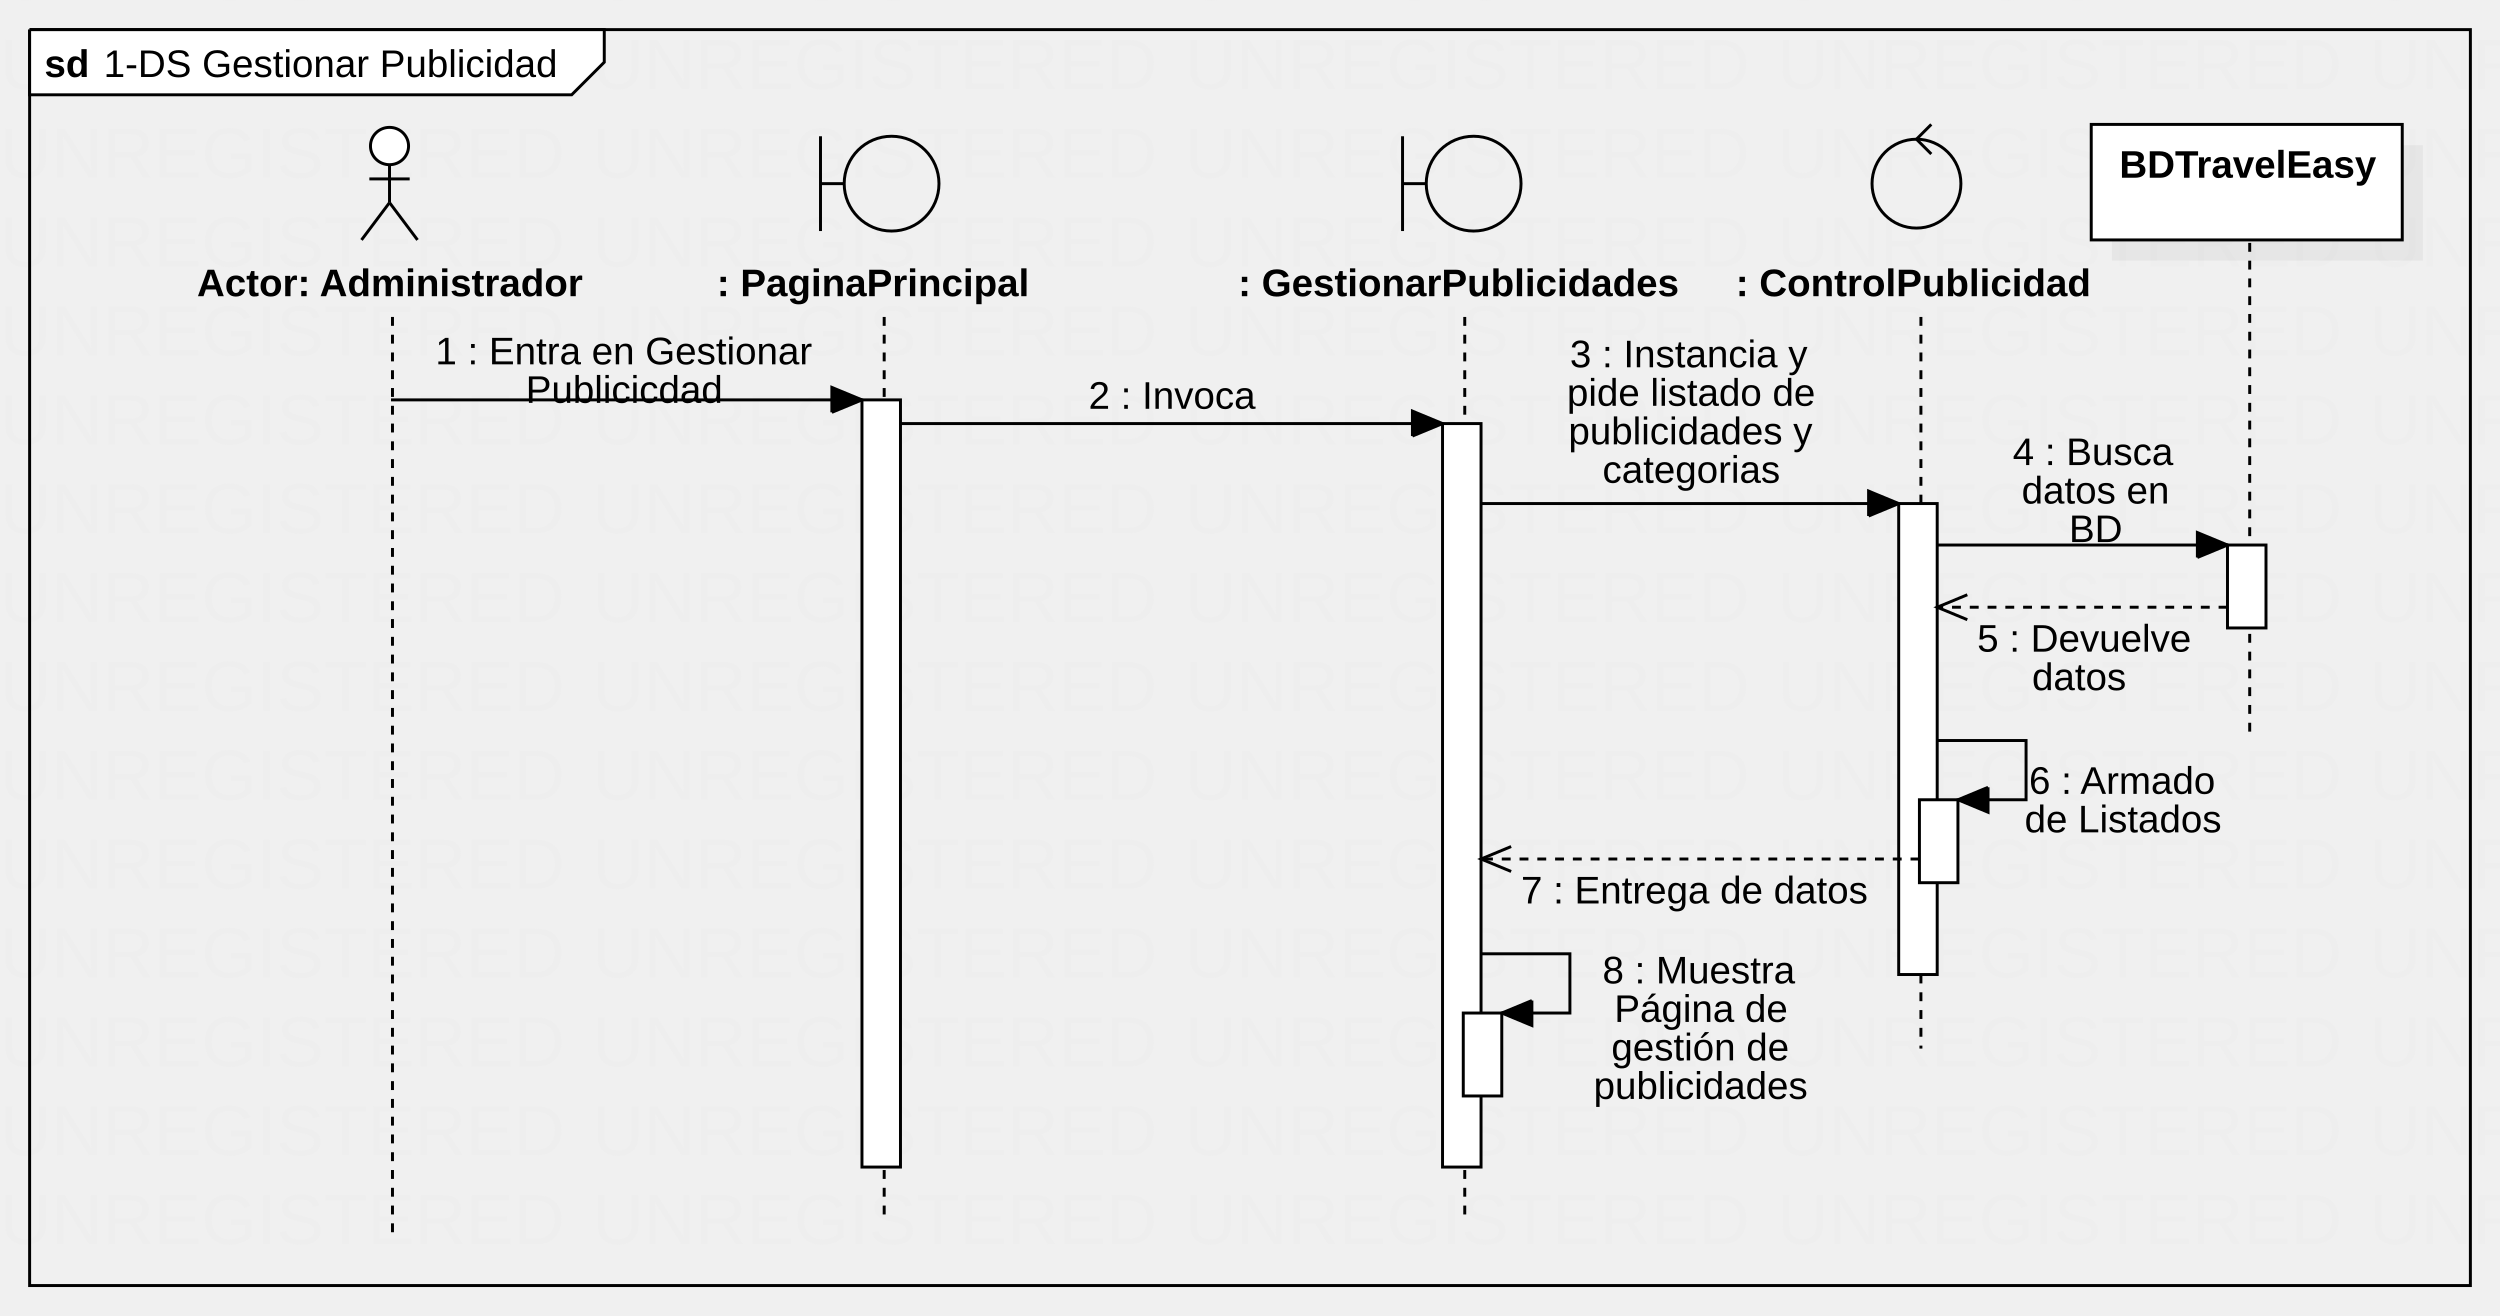
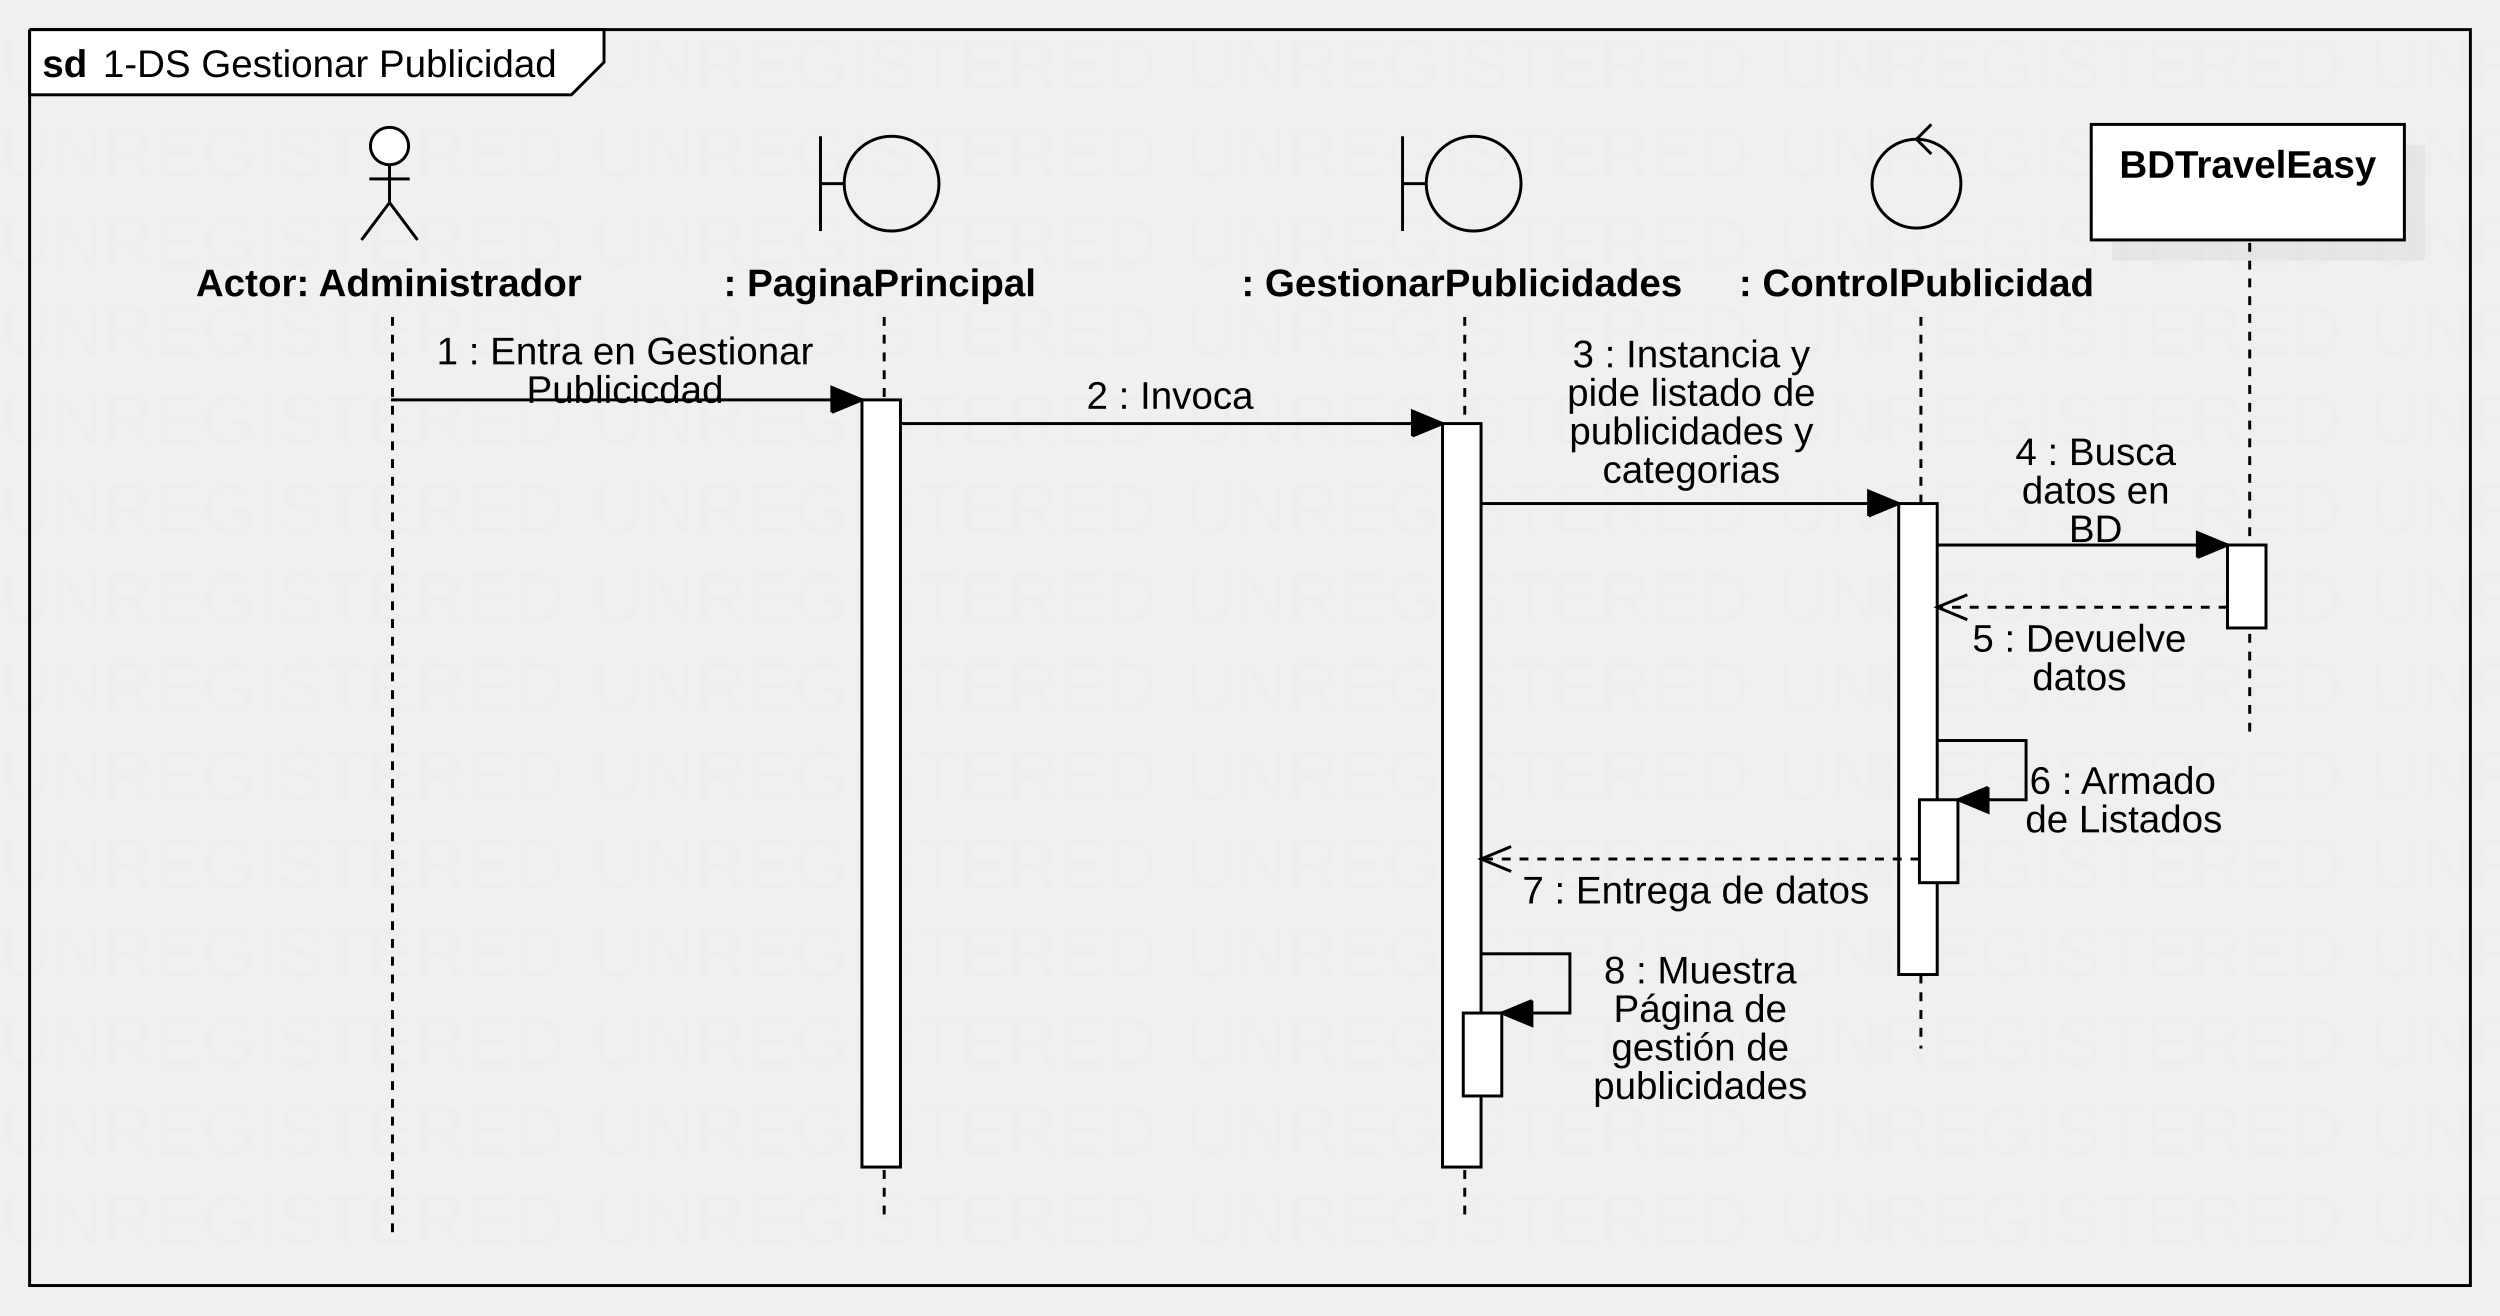
<svg xmlns="http://www.w3.org/2000/svg" version="1.1" width="844" height="444">
  <defs />
  <g>
    <text fill="#eeeeee" stroke="none" font-family="Arial" font-size="24px" font-style="normal" font-weight="normal" text-decoration="none" x="0" y="0">UNREGISTERED</text>
    <text fill="#eeeeee" stroke="none" font-family="Arial" font-size="24px" font-style="normal" font-weight="normal" text-decoration="none" x="0" y="30">UNREGISTERED</text>
    <text fill="#eeeeee" stroke="none" font-family="Arial" font-size="24px" font-style="normal" font-weight="normal" text-decoration="none" x="0" y="60">UNREGISTERED</text>
    <text fill="#eeeeee" stroke="none" font-family="Arial" font-size="24px" font-style="normal" font-weight="normal" text-decoration="none" x="0" y="90">UNREGISTERED</text>
    <text fill="#eeeeee" stroke="none" font-family="Arial" font-size="24px" font-style="normal" font-weight="normal" text-decoration="none" x="0" y="120">UNREGISTERED</text>
    <text fill="#eeeeee" stroke="none" font-family="Arial" font-size="24px" font-style="normal" font-weight="normal" text-decoration="none" x="0" y="150">UNREGISTERED</text>
    <text fill="#eeeeee" stroke="none" font-family="Arial" font-size="24px" font-style="normal" font-weight="normal" text-decoration="none" x="0" y="180">UNREGISTERED</text>
    <text fill="#eeeeee" stroke="none" font-family="Arial" font-size="24px" font-style="normal" font-weight="normal" text-decoration="none" x="0" y="210">UNREGISTERED</text>
    <text fill="#eeeeee" stroke="none" font-family="Arial" font-size="24px" font-style="normal" font-weight="normal" text-decoration="none" x="0" y="240">UNREGISTERED</text>
    <text fill="#eeeeee" stroke="none" font-family="Arial" font-size="24px" font-style="normal" font-weight="normal" text-decoration="none" x="0" y="270">UNREGISTERED</text>
    <text fill="#eeeeee" stroke="none" font-family="Arial" font-size="24px" font-style="normal" font-weight="normal" text-decoration="none" x="0" y="300">UNREGISTERED</text>
    <text fill="#eeeeee" stroke="none" font-family="Arial" font-size="24px" font-style="normal" font-weight="normal" text-decoration="none" x="0" y="330">UNREGISTERED</text>
    <text fill="#eeeeee" stroke="none" font-family="Arial" font-size="24px" font-style="normal" font-weight="normal" text-decoration="none" x="0" y="360">UNREGISTERED</text>
    <text fill="#eeeeee" stroke="none" font-family="Arial" font-size="24px" font-style="normal" font-weight="normal" text-decoration="none" x="0" y="390">UNREGISTERED</text>
    <text fill="#eeeeee" stroke="none" font-family="Arial" font-size="24px" font-style="normal" font-weight="normal" text-decoration="none" x="0" y="420">UNREGISTERED</text>
    <text fill="#eeeeee" stroke="none" font-family="Arial" font-size="24px" font-style="normal" font-weight="normal" text-decoration="none" x="200" y="0">UNREGISTERED</text>
    <text fill="#eeeeee" stroke="none" font-family="Arial" font-size="24px" font-style="normal" font-weight="normal" text-decoration="none" x="200" y="30">UNREGISTERED</text>
    <text fill="#eeeeee" stroke="none" font-family="Arial" font-size="24px" font-style="normal" font-weight="normal" text-decoration="none" x="200" y="60">UNREGISTERED</text>
    <text fill="#eeeeee" stroke="none" font-family="Arial" font-size="24px" font-style="normal" font-weight="normal" text-decoration="none" x="200" y="90">UNREGISTERED</text>
    <text fill="#eeeeee" stroke="none" font-family="Arial" font-size="24px" font-style="normal" font-weight="normal" text-decoration="none" x="200" y="120">UNREGISTERED</text>
    <text fill="#eeeeee" stroke="none" font-family="Arial" font-size="24px" font-style="normal" font-weight="normal" text-decoration="none" x="200" y="150">UNREGISTERED</text>
    <text fill="#eeeeee" stroke="none" font-family="Arial" font-size="24px" font-style="normal" font-weight="normal" text-decoration="none" x="200" y="180">UNREGISTERED</text>
    <text fill="#eeeeee" stroke="none" font-family="Arial" font-size="24px" font-style="normal" font-weight="normal" text-decoration="none" x="200" y="210">UNREGISTERED</text>
    <text fill="#eeeeee" stroke="none" font-family="Arial" font-size="24px" font-style="normal" font-weight="normal" text-decoration="none" x="200" y="240">UNREGISTERED</text>
    <text fill="#eeeeee" stroke="none" font-family="Arial" font-size="24px" font-style="normal" font-weight="normal" text-decoration="none" x="200" y="270">UNREGISTERED</text>
    <text fill="#eeeeee" stroke="none" font-family="Arial" font-size="24px" font-style="normal" font-weight="normal" text-decoration="none" x="200" y="300">UNREGISTERED</text>
    <text fill="#eeeeee" stroke="none" font-family="Arial" font-size="24px" font-style="normal" font-weight="normal" text-decoration="none" x="200" y="330">UNREGISTERED</text>
    <text fill="#eeeeee" stroke="none" font-family="Arial" font-size="24px" font-style="normal" font-weight="normal" text-decoration="none" x="200" y="360">UNREGISTERED</text>
    <text fill="#eeeeee" stroke="none" font-family="Arial" font-size="24px" font-style="normal" font-weight="normal" text-decoration="none" x="200" y="390">UNREGISTERED</text>
    <text fill="#eeeeee" stroke="none" font-family="Arial" font-size="24px" font-style="normal" font-weight="normal" text-decoration="none" x="200" y="420">UNREGISTERED</text>
    <text fill="#eeeeee" stroke="none" font-family="Arial" font-size="24px" font-style="normal" font-weight="normal" text-decoration="none" x="400" y="0">UNREGISTERED</text>
    <text fill="#eeeeee" stroke="none" font-family="Arial" font-size="24px" font-style="normal" font-weight="normal" text-decoration="none" x="400" y="30">UNREGISTERED</text>
    <text fill="#eeeeee" stroke="none" font-family="Arial" font-size="24px" font-style="normal" font-weight="normal" text-decoration="none" x="400" y="60">UNREGISTERED</text>
    <text fill="#eeeeee" stroke="none" font-family="Arial" font-size="24px" font-style="normal" font-weight="normal" text-decoration="none" x="400" y="90">UNREGISTERED</text>
    <text fill="#eeeeee" stroke="none" font-family="Arial" font-size="24px" font-style="normal" font-weight="normal" text-decoration="none" x="400" y="120">UNREGISTERED</text>
    <text fill="#eeeeee" stroke="none" font-family="Arial" font-size="24px" font-style="normal" font-weight="normal" text-decoration="none" x="400" y="150">UNREGISTERED</text>
    <text fill="#eeeeee" stroke="none" font-family="Arial" font-size="24px" font-style="normal" font-weight="normal" text-decoration="none" x="400" y="180">UNREGISTERED</text>
    <text fill="#eeeeee" stroke="none" font-family="Arial" font-size="24px" font-style="normal" font-weight="normal" text-decoration="none" x="400" y="210">UNREGISTERED</text>
    <text fill="#eeeeee" stroke="none" font-family="Arial" font-size="24px" font-style="normal" font-weight="normal" text-decoration="none" x="400" y="240">UNREGISTERED</text>
    <text fill="#eeeeee" stroke="none" font-family="Arial" font-size="24px" font-style="normal" font-weight="normal" text-decoration="none" x="400" y="270">UNREGISTERED</text>
    <text fill="#eeeeee" stroke="none" font-family="Arial" font-size="24px" font-style="normal" font-weight="normal" text-decoration="none" x="400" y="300">UNREGISTERED</text>
    <text fill="#eeeeee" stroke="none" font-family="Arial" font-size="24px" font-style="normal" font-weight="normal" text-decoration="none" x="400" y="330">UNREGISTERED</text>
    <text fill="#eeeeee" stroke="none" font-family="Arial" font-size="24px" font-style="normal" font-weight="normal" text-decoration="none" x="400" y="360">UNREGISTERED</text>
    <text fill="#eeeeee" stroke="none" font-family="Arial" font-size="24px" font-style="normal" font-weight="normal" text-decoration="none" x="400" y="390">UNREGISTERED</text>
    <text fill="#eeeeee" stroke="none" font-family="Arial" font-size="24px" font-style="normal" font-weight="normal" text-decoration="none" x="400" y="420">UNREGISTERED</text>
    <text fill="#eeeeee" stroke="none" font-family="Arial" font-size="24px" font-style="normal" font-weight="normal" text-decoration="none" x="600" y="0">UNREGISTERED</text>
    <text fill="#eeeeee" stroke="none" font-family="Arial" font-size="24px" font-style="normal" font-weight="normal" text-decoration="none" x="600" y="30">UNREGISTERED</text>
    <text fill="#eeeeee" stroke="none" font-family="Arial" font-size="24px" font-style="normal" font-weight="normal" text-decoration="none" x="600" y="60">UNREGISTERED</text>
    <text fill="#eeeeee" stroke="none" font-family="Arial" font-size="24px" font-style="normal" font-weight="normal" text-decoration="none" x="600" y="90">UNREGISTERED</text>
    <text fill="#eeeeee" stroke="none" font-family="Arial" font-size="24px" font-style="normal" font-weight="normal" text-decoration="none" x="600" y="120">UNREGISTERED</text>
    <text fill="#eeeeee" stroke="none" font-family="Arial" font-size="24px" font-style="normal" font-weight="normal" text-decoration="none" x="600" y="150">UNREGISTERED</text>
    <text fill="#eeeeee" stroke="none" font-family="Arial" font-size="24px" font-style="normal" font-weight="normal" text-decoration="none" x="600" y="180">UNREGISTERED</text>
    <text fill="#eeeeee" stroke="none" font-family="Arial" font-size="24px" font-style="normal" font-weight="normal" text-decoration="none" x="600" y="210">UNREGISTERED</text>
    <text fill="#eeeeee" stroke="none" font-family="Arial" font-size="24px" font-style="normal" font-weight="normal" text-decoration="none" x="600" y="240">UNREGISTERED</text>
    <text fill="#eeeeee" stroke="none" font-family="Arial" font-size="24px" font-style="normal" font-weight="normal" text-decoration="none" x="600" y="270">UNREGISTERED</text>
    <text fill="#eeeeee" stroke="none" font-family="Arial" font-size="24px" font-style="normal" font-weight="normal" text-decoration="none" x="600" y="300">UNREGISTERED</text>
    <text fill="#eeeeee" stroke="none" font-family="Arial" font-size="24px" font-style="normal" font-weight="normal" text-decoration="none" x="600" y="330">UNREGISTERED</text>
    <text fill="#eeeeee" stroke="none" font-family="Arial" font-size="24px" font-style="normal" font-weight="normal" text-decoration="none" x="600" y="360">UNREGISTERED</text>
    <text fill="#eeeeee" stroke="none" font-family="Arial" font-size="24px" font-style="normal" font-weight="normal" text-decoration="none" x="600" y="390">UNREGISTERED</text>
    <text fill="#eeeeee" stroke="none" font-family="Arial" font-size="24px" font-style="normal" font-weight="normal" text-decoration="none" x="600" y="420">UNREGISTERED</text>
    <text fill="#eeeeee" stroke="none" font-family="Arial" font-size="24px" font-style="normal" font-weight="normal" text-decoration="none" x="800" y="0">UNREGISTERED</text>
    <text fill="#eeeeee" stroke="none" font-family="Arial" font-size="24px" font-style="normal" font-weight="normal" text-decoration="none" x="800" y="30">UNREGISTERED</text>
    <text fill="#eeeeee" stroke="none" font-family="Arial" font-size="24px" font-style="normal" font-weight="normal" text-decoration="none" x="800" y="60">UNREGISTERED</text>
    <text fill="#eeeeee" stroke="none" font-family="Arial" font-size="24px" font-style="normal" font-weight="normal" text-decoration="none" x="800" y="90">UNREGISTERED</text>
    <text fill="#eeeeee" stroke="none" font-family="Arial" font-size="24px" font-style="normal" font-weight="normal" text-decoration="none" x="800" y="120">UNREGISTERED</text>
    <text fill="#eeeeee" stroke="none" font-family="Arial" font-size="24px" font-style="normal" font-weight="normal" text-decoration="none" x="800" y="150">UNREGISTERED</text>
    <text fill="#eeeeee" stroke="none" font-family="Arial" font-size="24px" font-style="normal" font-weight="normal" text-decoration="none" x="800" y="180">UNREGISTERED</text>
    <text fill="#eeeeee" stroke="none" font-family="Arial" font-size="24px" font-style="normal" font-weight="normal" text-decoration="none" x="800" y="210">UNREGISTERED</text>
    <text fill="#eeeeee" stroke="none" font-family="Arial" font-size="24px" font-style="normal" font-weight="normal" text-decoration="none" x="800" y="240">UNREGISTERED</text>
    <text fill="#eeeeee" stroke="none" font-family="Arial" font-size="24px" font-style="normal" font-weight="normal" text-decoration="none" x="800" y="270">UNREGISTERED</text>
    <text fill="#eeeeee" stroke="none" font-family="Arial" font-size="24px" font-style="normal" font-weight="normal" text-decoration="none" x="800" y="300">UNREGISTERED</text>
    <text fill="#eeeeee" stroke="none" font-family="Arial" font-size="24px" font-style="normal" font-weight="normal" text-decoration="none" x="800" y="330">UNREGISTERED</text>
    <text fill="#eeeeee" stroke="none" font-family="Arial" font-size="24px" font-style="normal" font-weight="normal" text-decoration="none" x="800" y="360">UNREGISTERED</text>
    <text fill="#eeeeee" stroke="none" font-family="Arial" font-size="24px" font-style="normal" font-weight="normal" text-decoration="none" x="800" y="390">UNREGISTERED</text>
    <text fill="#eeeeee" stroke="none" font-family="Arial" font-size="24px" font-style="normal" font-weight="normal" text-decoration="none" x="800" y="420">UNREGISTERED</text>
    <g transform="translate(2,2) scale(1,1)">
      <path fill="none" stroke="#000000" d="M 8 8 L 832 8 L 832 432 L 8 432 L 8 8" stroke-miterlimit="10" />
    </g>
    <g transform="translate(2,2) scale(1,1)">
-       <path fill="#ffffff" stroke="none" d="M 8 8 L 8 30 L 191 30 L 202 19 L 202 8 L 8 8" />
-     </g>
-     <g transform="translate(2,2) scale(1,1)">
-       <path fill="none" stroke="#000000" d="M 8 8 L 8 30 L 191 30 L 202 19 L 202 8 L 8 8 L 8 8" stroke-miterlimit="10" />
-     </g>
-     <g transform="translate(2,2) scale(1,1)">
-       <g>
-         <path fill="none" stroke="none" />
-         <text fill="#000000" stroke="none" font-family="Arial" font-size="13px" font-style="normal" font-weight="normal" text-decoration="none" x="33" y="24">1-DS Gestionar Publicidad</text>
-       </g>
-     </g>
-     <g transform="translate(2,2) scale(1,1)">
-       <g>
-         <path fill="none" stroke="none" />
-         <text fill="#000000" stroke="none" font-family="Arial" font-size="13px" font-style="normal" font-weight="bold" text-decoration="none" x="13" y="24">sd</text>
+       <path fill="#ffffff" stroke="none" d="M 8 8 L 8 30 L 190.918 30 L 201.918 19 L 201.918 8 L 8 8" />
+     </g>
+     <g transform="translate(2,2) scale(1,1)">
+       <path fill="none" stroke="#000000" d="M 8 8 L 8 30 L 190.918 30 L 201.918 19 L 201.918 8 L 8 8 L 8 8" stroke-miterlimit="10" />
+     </g>
+     <g transform="translate(2,2) scale(1,1)">
+       <g>
+         <path fill="none" stroke="none" />
+         <text fill="#000000" stroke="none" font-family="Arial" font-size="13px" font-style="normal" font-weight="normal" text-decoration="none" x="32.73" y="24">1-DS Gestionar Publicidad</text>
+       </g>
+     </g>
+     <g transform="translate(2,2) scale(1,1)">
+       <g>
+         <path fill="none" stroke="none" />
+         <text fill="#000000" stroke="none" font-family="Arial" font-size="13px" font-style="normal" font-weight="bold" text-decoration="none" x="12.28" y="24">sd</text>
      </g>
    </g>
    <g transform="translate(2,2) scale(1,1)">
      <path fill="#ffffff" stroke="none" d="M 123.071 47.3 C 123.071 43.821 125.949 41 129.5 41 C 133.051 41 135.929 43.821 135.929 47.3 C 135.929 50.779 133.051 53.6 129.5 53.6 C 125.949 53.6 123.071 50.779 123.071 47.3 Z" />
    </g>
    <g transform="translate(2,2) scale(1,1)">
      <path fill="none" stroke="#000000" d="M 123.071 47.3 C 123.071 43.821 125.949 41 129.5 41 C 133.051 41 135.929 43.821 135.929 47.3 C 135.929 50.779 133.051 53.6 129.5 53.6 C 125.949 53.6 123.071 50.779 123.071 47.3 Z" stroke-miterlimit="10" />
    </g>
    <g transform="translate(2,2) scale(1,1)">
      <path fill="none" stroke="#000000" d="M 129.5 53.6 L 129.5 66.4" stroke-miterlimit="10" />
    </g>
    <g transform="translate(2,2) scale(1,1)">
      <path fill="none" stroke="#000000" d="M 122.693 58.4 L 136.307 58.4" stroke-miterlimit="10" />
    </g>
    <g transform="translate(2,2) scale(1,1)">
      <path fill="none" stroke="#000000" d="M 129.5 66.4 L 120.045 79" stroke-miterlimit="10" />
    </g>
    <g transform="translate(2,2) scale(1,1)">
      <path fill="none" stroke="#000000" d="M 129.5 66.4 L 138.955 79" stroke-miterlimit="10" />
    </g>
    <g transform="translate(2,2) scale(1,1)">
      <g>
        <path fill="none" stroke="none" />
-         <text fill="#000000" stroke="none" font-family="Arial" font-size="13px" font-style="normal" font-weight="bold" text-decoration="none" x="64.5" y="98">Actor: Administrador</text>
+         <text fill="#000000" stroke="none" font-family="Arial" font-size="13px" font-style="normal" font-weight="bold" text-decoration="none" x="64.135" y="98">Actor: Administrador</text>
      </g>
    </g>
    <g transform="translate(2,2) scale(1,1)">
      <path fill="none" stroke="#000000" d="M 130.5 105 L 130.5 416" stroke-miterlimit="10" stroke-dasharray="3" />
    </g>
    <g transform="translate(2,2) scale(1,1)">
      <path fill="none" stroke="#000000" d="M 283 60 C 283 51.163 290.163 44 299 44 C 307.837 44 315 51.163 315 60 C 315 68.837 307.837 76 299 76 C 290.163 76 283 68.837 283 60 Z" stroke-miterlimit="10" />
    </g>
    <g transform="translate(2,2) scale(1,1)">
      <path fill="none" stroke="#000000" d="M 275 44 L 275 76" stroke-miterlimit="10" />
    </g>
    <g transform="translate(2,2) scale(1,1)">
      <path fill="none" stroke="#000000" d="M 275 60 L 283 60" stroke-miterlimit="10" />
    </g>
    <g transform="translate(2,2) scale(1,1)">
      <g>
        <path fill="none" stroke="none" />
-         <text fill="#000000" stroke="none" font-family="Arial" font-size="13px" font-style="normal" font-weight="bold" text-decoration="none" x="240" y="98">: PaginaPrincipal</text>
+         <text fill="#000000" stroke="none" font-family="Arial" font-size="13px" font-style="normal" font-weight="bold" text-decoration="none" x="242.264" y="98">: PaginaPrincipal</text>
      </g>
    </g>
    <g transform="translate(2,2) scale(1,1)">
      <path fill="none" stroke="#000000" d="M 296.5 105 L 296.5 408" stroke-miterlimit="10" stroke-dasharray="3" />
    </g>
    <g transform="translate(2,2) scale(1,1)">
      <path fill="none" stroke="#000000" d="M 479.5 60 C 479.5 51.163 486.663 44 495.5 44 C 504.337 44 511.5 51.163 511.5 60 C 511.5 68.837 504.337 76 495.5 76 C 486.663 76 479.5 68.837 479.5 60 Z" stroke-miterlimit="10" />
    </g>
    <g transform="translate(2,2) scale(1,1)">
      <path fill="none" stroke="#000000" d="M 471.5 44 L 471.5 76" stroke-miterlimit="10" />
    </g>
    <g transform="translate(2,2) scale(1,1)">
      <path fill="none" stroke="#000000" d="M 471.5 60 L 479.5 60" stroke-miterlimit="10" />
    </g>
    <g transform="translate(2,2) scale(1,1)">
      <g>
        <path fill="none" stroke="none" />
-         <text fill="#000000" stroke="none" font-family="Arial" font-size="13px" font-style="normal" font-weight="bold" text-decoration="none" x="416" y="98">: GestionarPublicidades</text>
+         <text fill="#000000" stroke="none" font-family="Arial" font-size="13px" font-style="normal" font-weight="bold" text-decoration="none" x="417.093" y="98">: GestionarPublicidades</text>
      </g>
    </g>
    <g transform="translate(2,2) scale(1,1)">
      <path fill="none" stroke="#000000" d="M 492.5 105 L 492.5 408" stroke-miterlimit="10" stroke-dasharray="3" />
    </g>
    <g transform="translate(2,2) scale(1,1)">
      <path fill="none" stroke="#000000" d="M 630 60 C 630 51.716 636.716 45 645 45 C 653.284 45 660 51.716 660 60 C 660 68.284 653.284 75 645 75 C 636.716 75 630 68.284 630 60 Z" stroke-miterlimit="10" />
    </g>
    <g transform="translate(2,2) scale(1,1)">
      <path fill="none" stroke="#000000" d="M 645 45 L 650 40" stroke-miterlimit="10" />
    </g>
    <g transform="translate(2,2) scale(1,1)">
      <path fill="none" stroke="#000000" d="M 645 45 L 650 50" stroke-miterlimit="10" />
    </g>
    <g transform="translate(2,2) scale(1,1)">
      <g>
        <path fill="none" stroke="none" />
-         <text fill="#000000" stroke="none" font-family="Arial" font-size="13px" font-style="normal" font-weight="bold" text-decoration="none" x="584" y="98">: ControlPublicidad</text>
+         <text fill="#000000" stroke="none" font-family="Arial" font-size="13px" font-style="normal" font-weight="bold" text-decoration="none" x="585.059" y="98">: ControlPublicidad</text>
      </g>
    </g>
    <g transform="translate(2,2) scale(1,1)">
      <path fill="none" stroke="#000000" d="M 646.5 105 L 646.5 352" stroke-miterlimit="10" stroke-dasharray="3" />
    </g>
    <g transform="translate(2,2) scale(1,1)">
-       <rect fill="#C0C0C0" stroke="none" x="711" y="47" width="105" height="39" opacity="0.2" />
-     </g>
-     <g transform="translate(2,2) scale(1,1)">
-       <rect fill="#ffffff" stroke="none" x="704" y="40" width="105" height="39" />
-     </g>
-     <g transform="translate(2,2) scale(1,1)">
-       <path fill="none" stroke="#000000" d="M 704 40 L 809 40 L 809 79 L 704 79 L 704 40 Z Z" stroke-miterlimit="10" />
+       <rect fill="#C0C0C0" stroke="none" x="711" y="47" width="105.722" height="39" opacity="0.2" />
+     </g>
+     <g transform="translate(2,2) scale(1,1)">
+       <rect fill="#ffffff" stroke="none" x="704" y="40" width="105.722" height="39" />
+     </g>
+     <g transform="translate(2,2) scale(1,1)">
+       <path fill="none" stroke="#000000" d="M 704 40 L 809.722 40 L 809.722 79 L 704 79 L 704 40 Z Z" stroke-miterlimit="10" />
    </g>
    <g transform="translate(2,2) scale(1,1)">
      <g>
        <path fill="none" stroke="none" />
        <text fill="#000000" stroke="none" font-family="Arial" font-size="13px" font-style="normal" font-weight="bold" text-decoration="none" x="713.5" y="58">BDTravelEasy</text>
      </g>
    </g>
    <g transform="translate(2,2) scale(1,1)">
      <path fill="none" stroke="#000000" d="M 757.5 80 L 757.5 246" stroke-miterlimit="10" stroke-dasharray="3" />
    </g>
    <g transform="translate(2,2) scale(1,1)">
      <path fill="none" stroke="#000000" d="M 130 133 L 289 133" stroke-miterlimit="10" />
    </g>
    <g transform="translate(2,2) scale(1,1)">
      <path fill="#000000" stroke="none" d="M 278.837 137.21 L 289 133 L 278.837 128.79" />
    </g>
    <g transform="translate(2,2) scale(1,1)">
      <path fill="none" stroke="#000000" d="M 278.837 137.21 L 289 133 L 278.837 128.79 L 278.837 137.21" stroke-miterlimit="10" />
    </g>
    <g transform="translate(2,2) scale(1,1)">
      <g>
        <path fill="none" stroke="none" />
-         <text fill="#000000" stroke="none" font-family="Arial" font-size="13px" font-style="normal" font-weight="normal" text-decoration="none" x="145" y="121">1 : Entra en Gestionar</text>
-         <text fill="#000000" stroke="none" font-family="Arial" font-size="13px" font-style="normal" font-weight="normal" text-decoration="none" x="175.5" y="134">Publicicdad</text>
+         <text fill="#000000" stroke="none" font-family="Arial" font-size="13px" font-style="normal" font-weight="normal" text-decoration="none" x="145.409" y="121">1 : Entra en Gestionar</text>
+         <text fill="#000000" stroke="none" font-family="Arial" font-size="13px" font-style="normal" font-weight="normal" text-decoration="none" x="175.757" y="134">Publicicdad</text>
      </g>
    </g>
    <g transform="translate(2,2) scale(1,1)">
      <rect fill="#ffffff" stroke="none" x="289" y="133" width="13" height="259" />
    </g>
    <g transform="translate(2,2) scale(1,1)">
      <path fill="none" stroke="#000000" d="M 289 133 L 302 133 L 302 392 L 289 392 L 289 133 Z Z" stroke-miterlimit="10" />
    </g>
    <g transform="translate(2,2) scale(1,1)">
      <path fill="none" stroke="#000000" d="M 302 141 L 485 141" stroke-miterlimit="10" />
    </g>
    <g transform="translate(2,2) scale(1,1)">
      <path fill="#000000" stroke="none" d="M 474.837 145.21 L 485 141 L 474.837 136.79" />
    </g>
    <g transform="translate(2,2) scale(1,1)">
      <path fill="none" stroke="#000000" d="M 474.837 145.21 L 485 141 L 474.837 136.79 L 474.837 145.21" stroke-miterlimit="10" />
    </g>
    <g transform="translate(2,2) scale(1,1)">
      <g>
        <path fill="none" stroke="none" />
-         <text fill="#000000" stroke="none" font-family="Arial" font-size="13px" font-style="normal" font-weight="normal" text-decoration="none" x="365.5" y="136">2 : Invoca</text>
+         <text fill="#000000" stroke="none" font-family="Arial" font-size="13px" font-style="normal" font-weight="normal" text-decoration="none" x="364.816" y="136">2 : Invoca</text>
      </g>
    </g>
    <g transform="translate(2,2) scale(1,1)">
      <rect fill="#ffffff" stroke="none" x="485" y="141" width="13" height="251" />
    </g>
    <g transform="translate(2,2) scale(1,1)">
      <path fill="none" stroke="#000000" d="M 485 141 L 498 141 L 498 392 L 485 392 L 485 141 Z Z" stroke-miterlimit="10" />
    </g>
    <g transform="translate(2,2) scale(1,1)">
      <path fill="none" stroke="#000000" d="M 498 168 L 639 168" stroke-miterlimit="10" />
    </g>
    <g transform="translate(2,2) scale(1,1)">
      <path fill="#000000" stroke="none" d="M 628.837 172.21 L 639 168 L 628.837 163.79" />
    </g>
    <g transform="translate(2,2) scale(1,1)">
      <path fill="none" stroke="#000000" d="M 628.837 172.21 L 639 168 L 628.837 163.79 L 628.837 172.21" stroke-miterlimit="10" />
    </g>
    <g transform="translate(2,2) scale(1,1)">
      <g>
        <path fill="none" stroke="none" />
-         <text fill="#000000" stroke="none" font-family="Arial" font-size="13px" font-style="normal" font-weight="normal" text-decoration="none" x="528" y="122">3 : Instancia y</text>
-         <text fill="#000000" stroke="none" font-family="Arial" font-size="13px" font-style="normal" font-weight="normal" text-decoration="none" x="527" y="135">pide listado de</text>
-         <text fill="#000000" stroke="none" font-family="Arial" font-size="13px" font-style="normal" font-weight="normal" text-decoration="none" x="527.5" y="148">publicidades y</text>
-         <text fill="#000000" stroke="none" font-family="Arial" font-size="13px" font-style="normal" font-weight="normal" text-decoration="none" x="539" y="161">categorias</text>
+         <text fill="#000000" stroke="none" font-family="Arial" font-size="13px" font-style="normal" font-weight="normal" text-decoration="none" x="528.896" y="122">3 : Instancia y</text>
+         <text fill="#000000" stroke="none" font-family="Arial" font-size="13px" font-style="normal" font-weight="normal" text-decoration="none" x="527.08" y="135">pide listado de</text>
+         <text fill="#000000" stroke="none" font-family="Arial" font-size="13px" font-style="normal" font-weight="normal" text-decoration="none" x="527.807" y="148">publicidades y</text>
+         <text fill="#000000" stroke="none" font-family="Arial" font-size="13px" font-style="normal" font-weight="normal" text-decoration="none" x="539.01" y="161">categorias</text>
      </g>
    </g>
    <g transform="translate(2,2) scale(1,1)">
      <rect fill="#ffffff" stroke="none" x="639" y="168" width="13" height="159" />
    </g>
    <g transform="translate(2,2) scale(1,1)">
      <path fill="none" stroke="#000000" d="M 639 168 L 652 168 L 652 327 L 639 327 L 639 168 Z Z" stroke-miterlimit="10" />
    </g>
    <g transform="translate(2,2) scale(1,1)">
      <path fill="none" stroke="#000000" d="M 652 182 L 750 182" stroke-miterlimit="10" />
    </g>
    <g transform="translate(2,2) scale(1,1)">
      <path fill="#000000" stroke="none" d="M 739.837 186.21 L 750 182 L 739.837 177.79" />
    </g>
    <g transform="translate(2,2) scale(1,1)">
      <path fill="none" stroke="#000000" d="M 739.837 186.21 L 750 182 L 739.837 177.79 L 739.837 186.21" stroke-miterlimit="10" />
    </g>
    <g transform="translate(2,2) scale(1,1)">
      <g>
        <path fill="none" stroke="none" />
-         <text fill="#000000" stroke="none" font-family="Arial" font-size="13px" font-style="normal" font-weight="normal" text-decoration="none" x="677.5" y="155">4 : Busca</text>
-         <text fill="#000000" stroke="none" font-family="Arial" font-size="13px" font-style="normal" font-weight="normal" text-decoration="none" x="680.5" y="168">datos en</text>
-         <text fill="#000000" stroke="none" font-family="Arial" font-size="13px" font-style="normal" font-weight="normal" text-decoration="none" x="696.5" y="181">BD</text>
+         <text fill="#000000" stroke="none" font-family="Arial" font-size="13px" font-style="normal" font-weight="normal" text-decoration="none" x="678.402" y="155">4 : Busca</text>
+         <text fill="#000000" stroke="none" font-family="Arial" font-size="13px" font-style="normal" font-weight="normal" text-decoration="none" x="680.563" y="168">datos en</text>
+         <text fill="#000000" stroke="none" font-family="Arial" font-size="13px" font-style="normal" font-weight="normal" text-decoration="none" x="696.47" y="181">BD</text>
      </g>
    </g>
    <g transform="translate(2,2) scale(1,1)">
      <rect fill="#ffffff" stroke="none" x="750" y="182" width="13" height="28" />
    </g>
    <g transform="translate(2,2) scale(1,1)">
      <path fill="none" stroke="#000000" d="M 750 182 L 763 182 L 763 210 L 750 210 L 750 182 Z Z" stroke-miterlimit="10" />
    </g>
    <g transform="translate(2,2) scale(1,1)">
      <path fill="none" stroke="#000000" d="M 750 203 L 652 203" stroke-miterlimit="10" stroke-dasharray="3" />
    </g>
    <g transform="translate(2,2) scale(1,1)">
      <path fill="none" stroke="#000000" d="M 662.163 198.79 L 652 203 L 662.163 207.21" stroke-miterlimit="10" />
    </g>
    <g transform="translate(2,2) scale(1,1)">
      <g>
        <path fill="none" stroke="none" />
-         <text fill="#000000" stroke="none" font-family="Arial" font-size="13px" font-style="normal" font-weight="normal" text-decoration="none" x="665.5" y="218">5 : Devuelve</text>
-         <text fill="#000000" stroke="none" font-family="Arial" font-size="13px" font-style="normal" font-weight="normal" text-decoration="none" x="684" y="231">datos</text>
+         <text fill="#000000" stroke="none" font-family="Arial" font-size="13px" font-style="normal" font-weight="normal" text-decoration="none" x="663.869" y="218">5 : Devuelve</text>
+         <text fill="#000000" stroke="none" font-family="Arial" font-size="13px" font-style="normal" font-weight="normal" text-decoration="none" x="684.099" y="231">datos</text>
      </g>
    </g>
    <g transform="translate(2,2) scale(1,1)">
      <path fill="none" stroke="#000000" d="M 652 248 L 682 248 L 682 268 L 659 268" stroke-miterlimit="10" />
    </g>
    <g transform="translate(2,2) scale(1,1)">
      <path fill="#000000" stroke="none" d="M 669.163 263.79 L 659 268 L 669.163 272.21" />
    </g>
    <g transform="translate(2,2) scale(1,1)">
      <path fill="none" stroke="#000000" d="M 669.163 263.79 L 659 268 L 669.163 272.21 L 669.163 263.79" stroke-miterlimit="10" />
    </g>
    <g transform="translate(2,2) scale(1,1)">
      <g>
        <path fill="none" stroke="none" />
-         <text fill="#000000" stroke="none" font-family="Arial" font-size="13px" font-style="normal" font-weight="normal" text-decoration="none" x="683" y="266">6 : Armado</text>
-         <text fill="#000000" stroke="none" font-family="Arial" font-size="13px" font-style="normal" font-weight="normal" text-decoration="none" x="681.5" y="279">de Listados</text>
+         <text fill="#000000" stroke="none" font-family="Arial" font-size="13px" font-style="normal" font-weight="normal" text-decoration="none" x="683.208" y="266">6 : Armado</text>
+         <text fill="#000000" stroke="none" font-family="Arial" font-size="13px" font-style="normal" font-weight="normal" text-decoration="none" x="681.754" y="279">de Listados</text>
      </g>
    </g>
    <g transform="translate(2,2) scale(1,1)">
      <rect fill="#ffffff" stroke="none" x="646" y="268" width="13" height="28" />
    </g>
    <g transform="translate(2,2) scale(1,1)">
      <path fill="none" stroke="#000000" d="M 646 268 L 659 268 L 659 296 L 646 296 L 646 268 Z Z" stroke-miterlimit="10" />
    </g>
    <g transform="translate(2,2) scale(1,1)">
      <path fill="none" stroke="#000000" d="M 646 288 L 498 288" stroke-miterlimit="10" stroke-dasharray="3" />
    </g>
    <g transform="translate(2,2) scale(1,1)">
      <path fill="none" stroke="#000000" d="M 508.163 283.79 L 498 288 L 508.163 292.21" stroke-miterlimit="10" />
    </g>
    <g transform="translate(2,2) scale(1,1)">
      <g>
        <path fill="none" stroke="none" />
-         <text fill="#000000" stroke="none" font-family="Arial" font-size="13px" font-style="normal" font-weight="normal" text-decoration="none" x="511.5" y="303">7 : Entrega de datos</text>
+         <text fill="#000000" stroke="none" font-family="Arial" font-size="13px" font-style="normal" font-weight="normal" text-decoration="none" x="511.959" y="303">7 : Entrega de datos</text>
      </g>
    </g>
    <g transform="translate(2,2) scale(1,1)">
      <path fill="none" stroke="#000000" d="M 498 320 L 528 320 L 528 340 L 505 340" stroke-miterlimit="10" />
    </g>
    <g transform="translate(2,2) scale(1,1)">
      <path fill="#000000" stroke="none" d="M 515.163 335.79 L 505 340 L 515.163 344.21" />
    </g>
    <g transform="translate(2,2) scale(1,1)">
      <path fill="none" stroke="#000000" d="M 515.163 335.79 L 505 340 L 515.163 344.21 L 515.163 335.79" stroke-miterlimit="10" />
    </g>
    <g transform="translate(2,2) scale(1,1)">
      <g>
        <path fill="none" stroke="none" />
-         <text fill="#000000" stroke="none" font-family="Arial" font-size="13px" font-style="normal" font-weight="normal" text-decoration="none" x="539" y="330">8 : Muestra</text>
-         <text fill="#000000" stroke="none" font-family="Arial" font-size="13px" font-style="normal" font-weight="normal" text-decoration="none" x="543" y="343">Página de</text>
-         <text fill="#000000" stroke="none" font-family="Arial" font-size="13px" font-style="normal" font-weight="normal" text-decoration="none" x="542" y="356">gestión de</text>
-         <text fill="#000000" stroke="none" font-family="Arial" font-size="13px" font-style="normal" font-weight="normal" text-decoration="none" x="536" y="369">publicidades</text>
+         <text fill="#000000" stroke="none" font-family="Arial" font-size="13px" font-style="normal" font-weight="normal" text-decoration="none" x="539.487" y="330">8 : Muestra</text>
+         <text fill="#000000" stroke="none" font-family="Arial" font-size="13px" font-style="normal" font-weight="normal" text-decoration="none" x="542.725" y="343">Página de</text>
+         <text fill="#000000" stroke="none" font-family="Arial" font-size="13px" font-style="normal" font-weight="normal" text-decoration="none" x="542.004" y="356">gestión de</text>
+         <text fill="#000000" stroke="none" font-family="Arial" font-size="13px" font-style="normal" font-weight="normal" text-decoration="none" x="535.863" y="369">publicidades</text>
      </g>
    </g>
    <g transform="translate(2,2) scale(1,1)">
      <rect fill="#ffffff" stroke="none" x="492" y="340" width="13" height="28" />
    </g>
    <g transform="translate(2,2) scale(1,1)">
      <path fill="none" stroke="#000000" d="M 492 340 L 505 340 L 505 368 L 492 368 L 492 340 Z Z" stroke-miterlimit="10" />
    </g>
  </g>
</svg>
